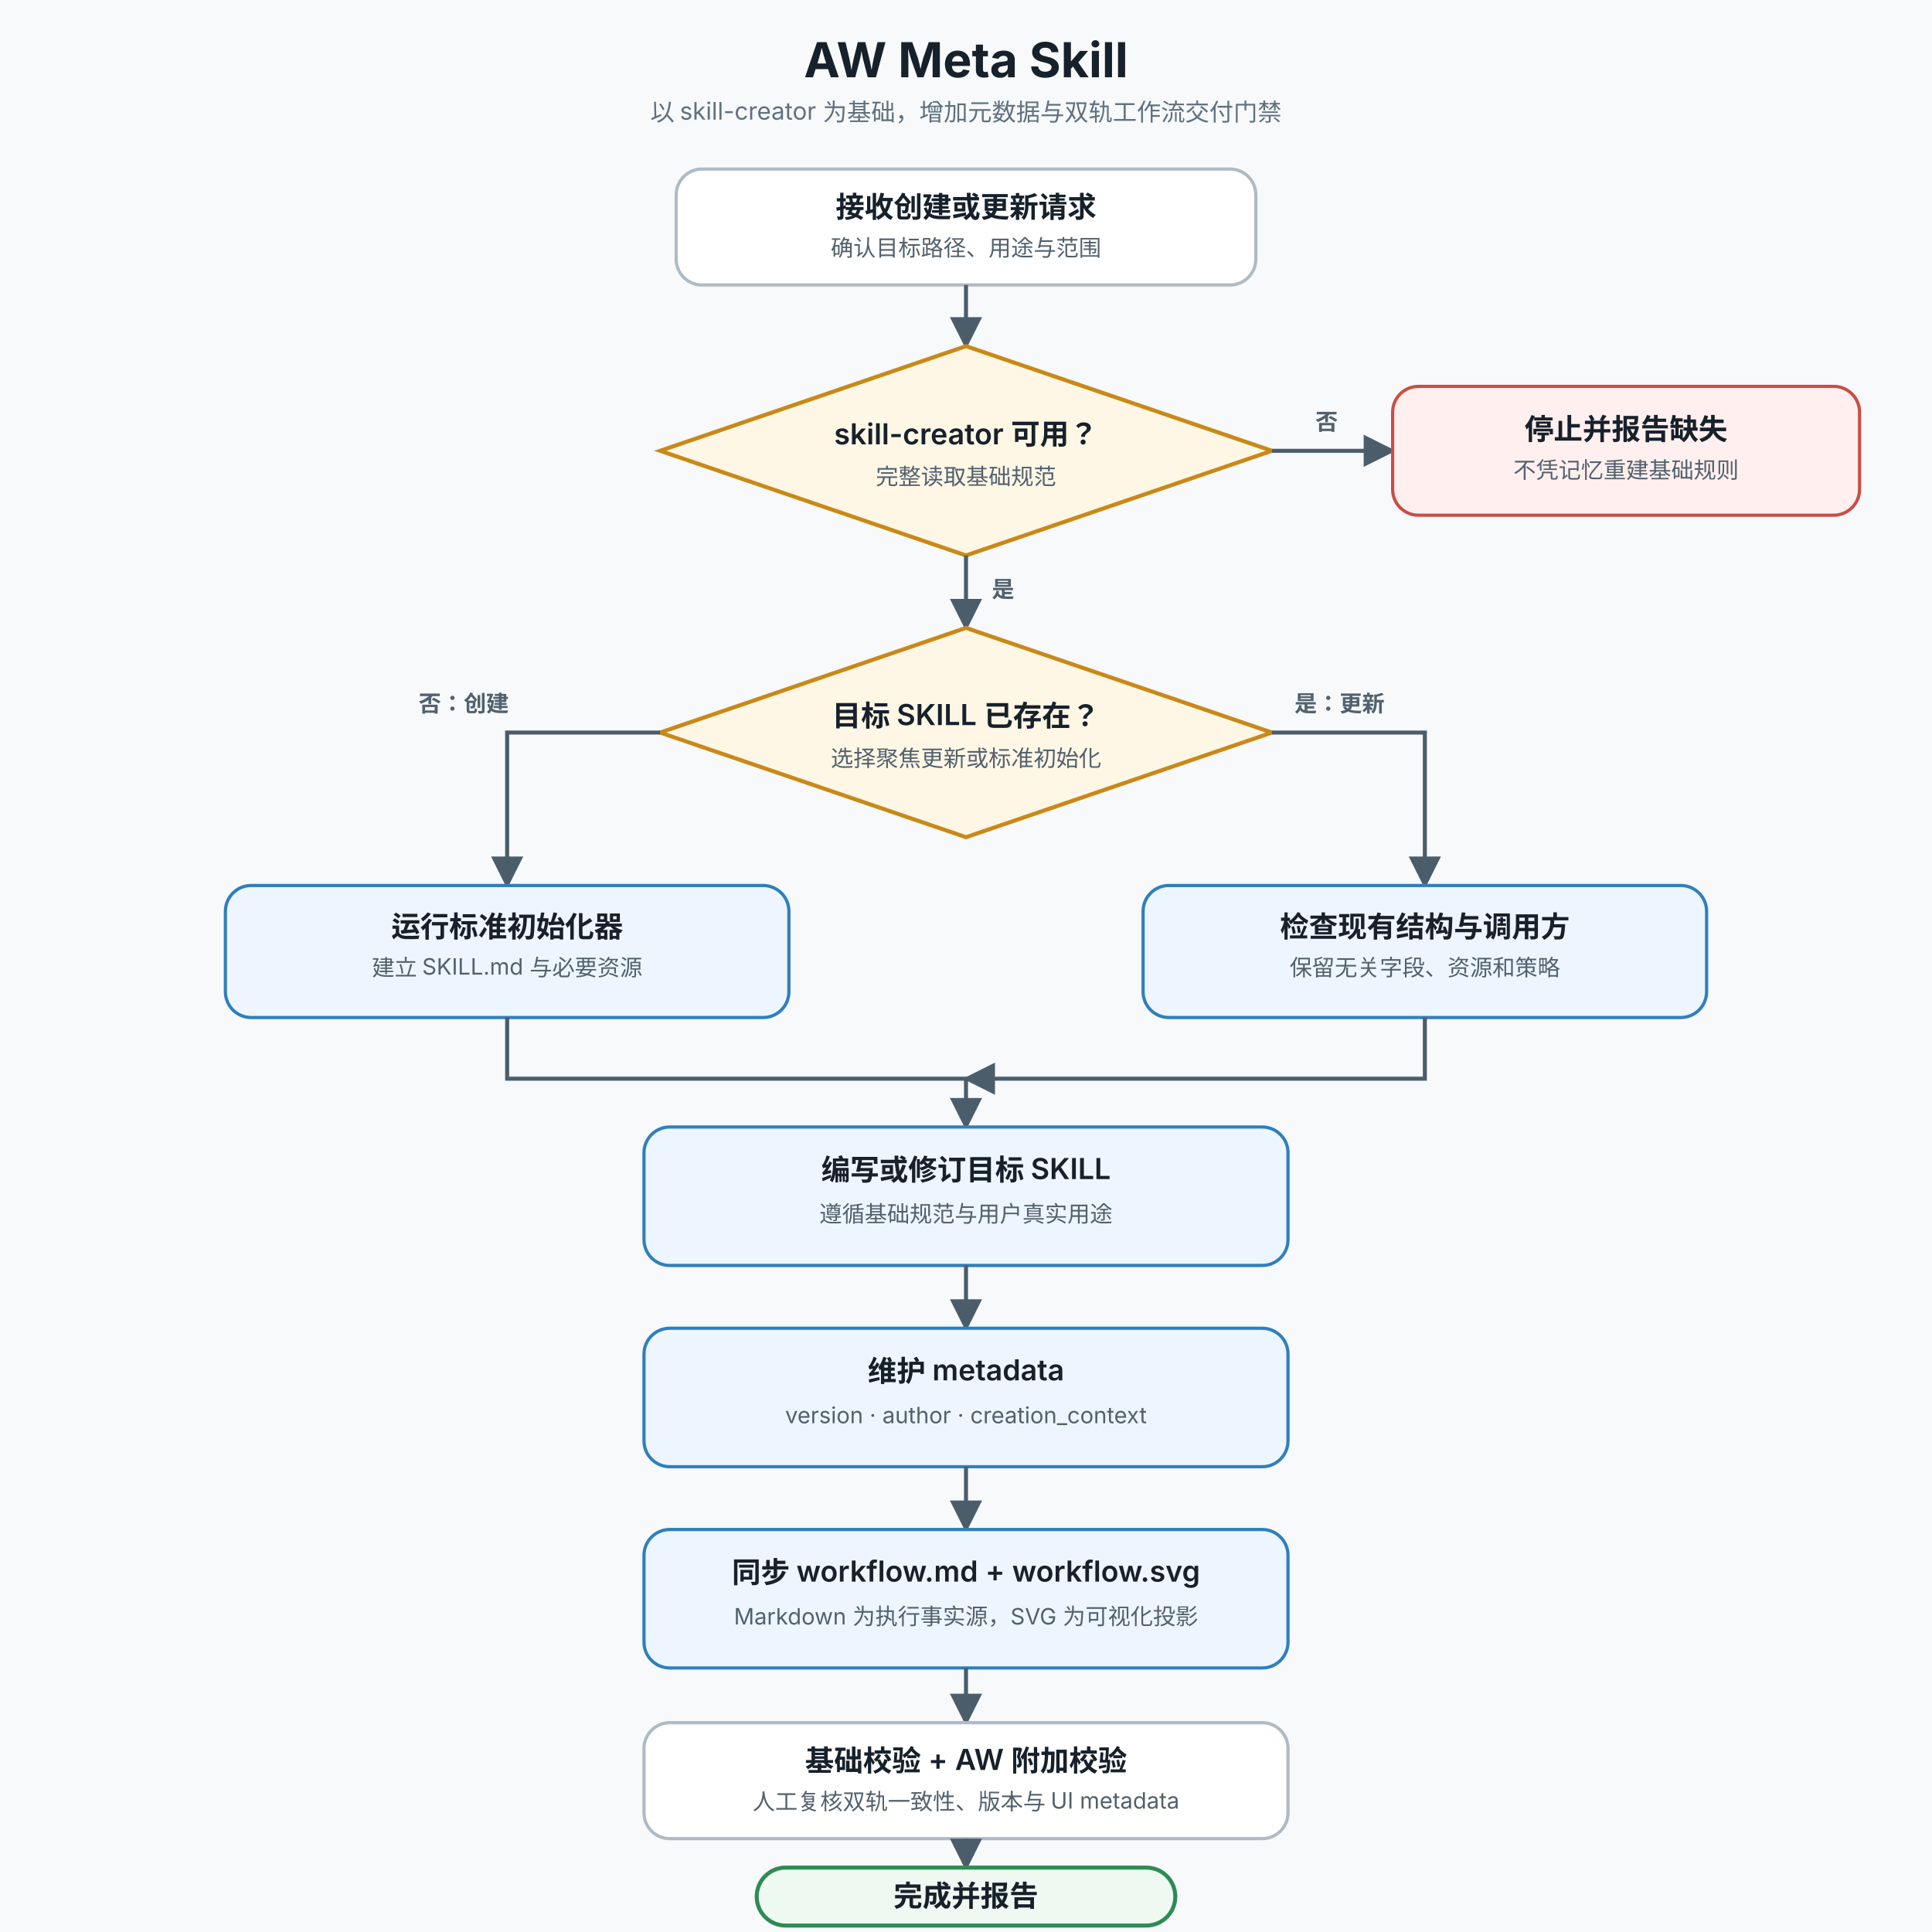
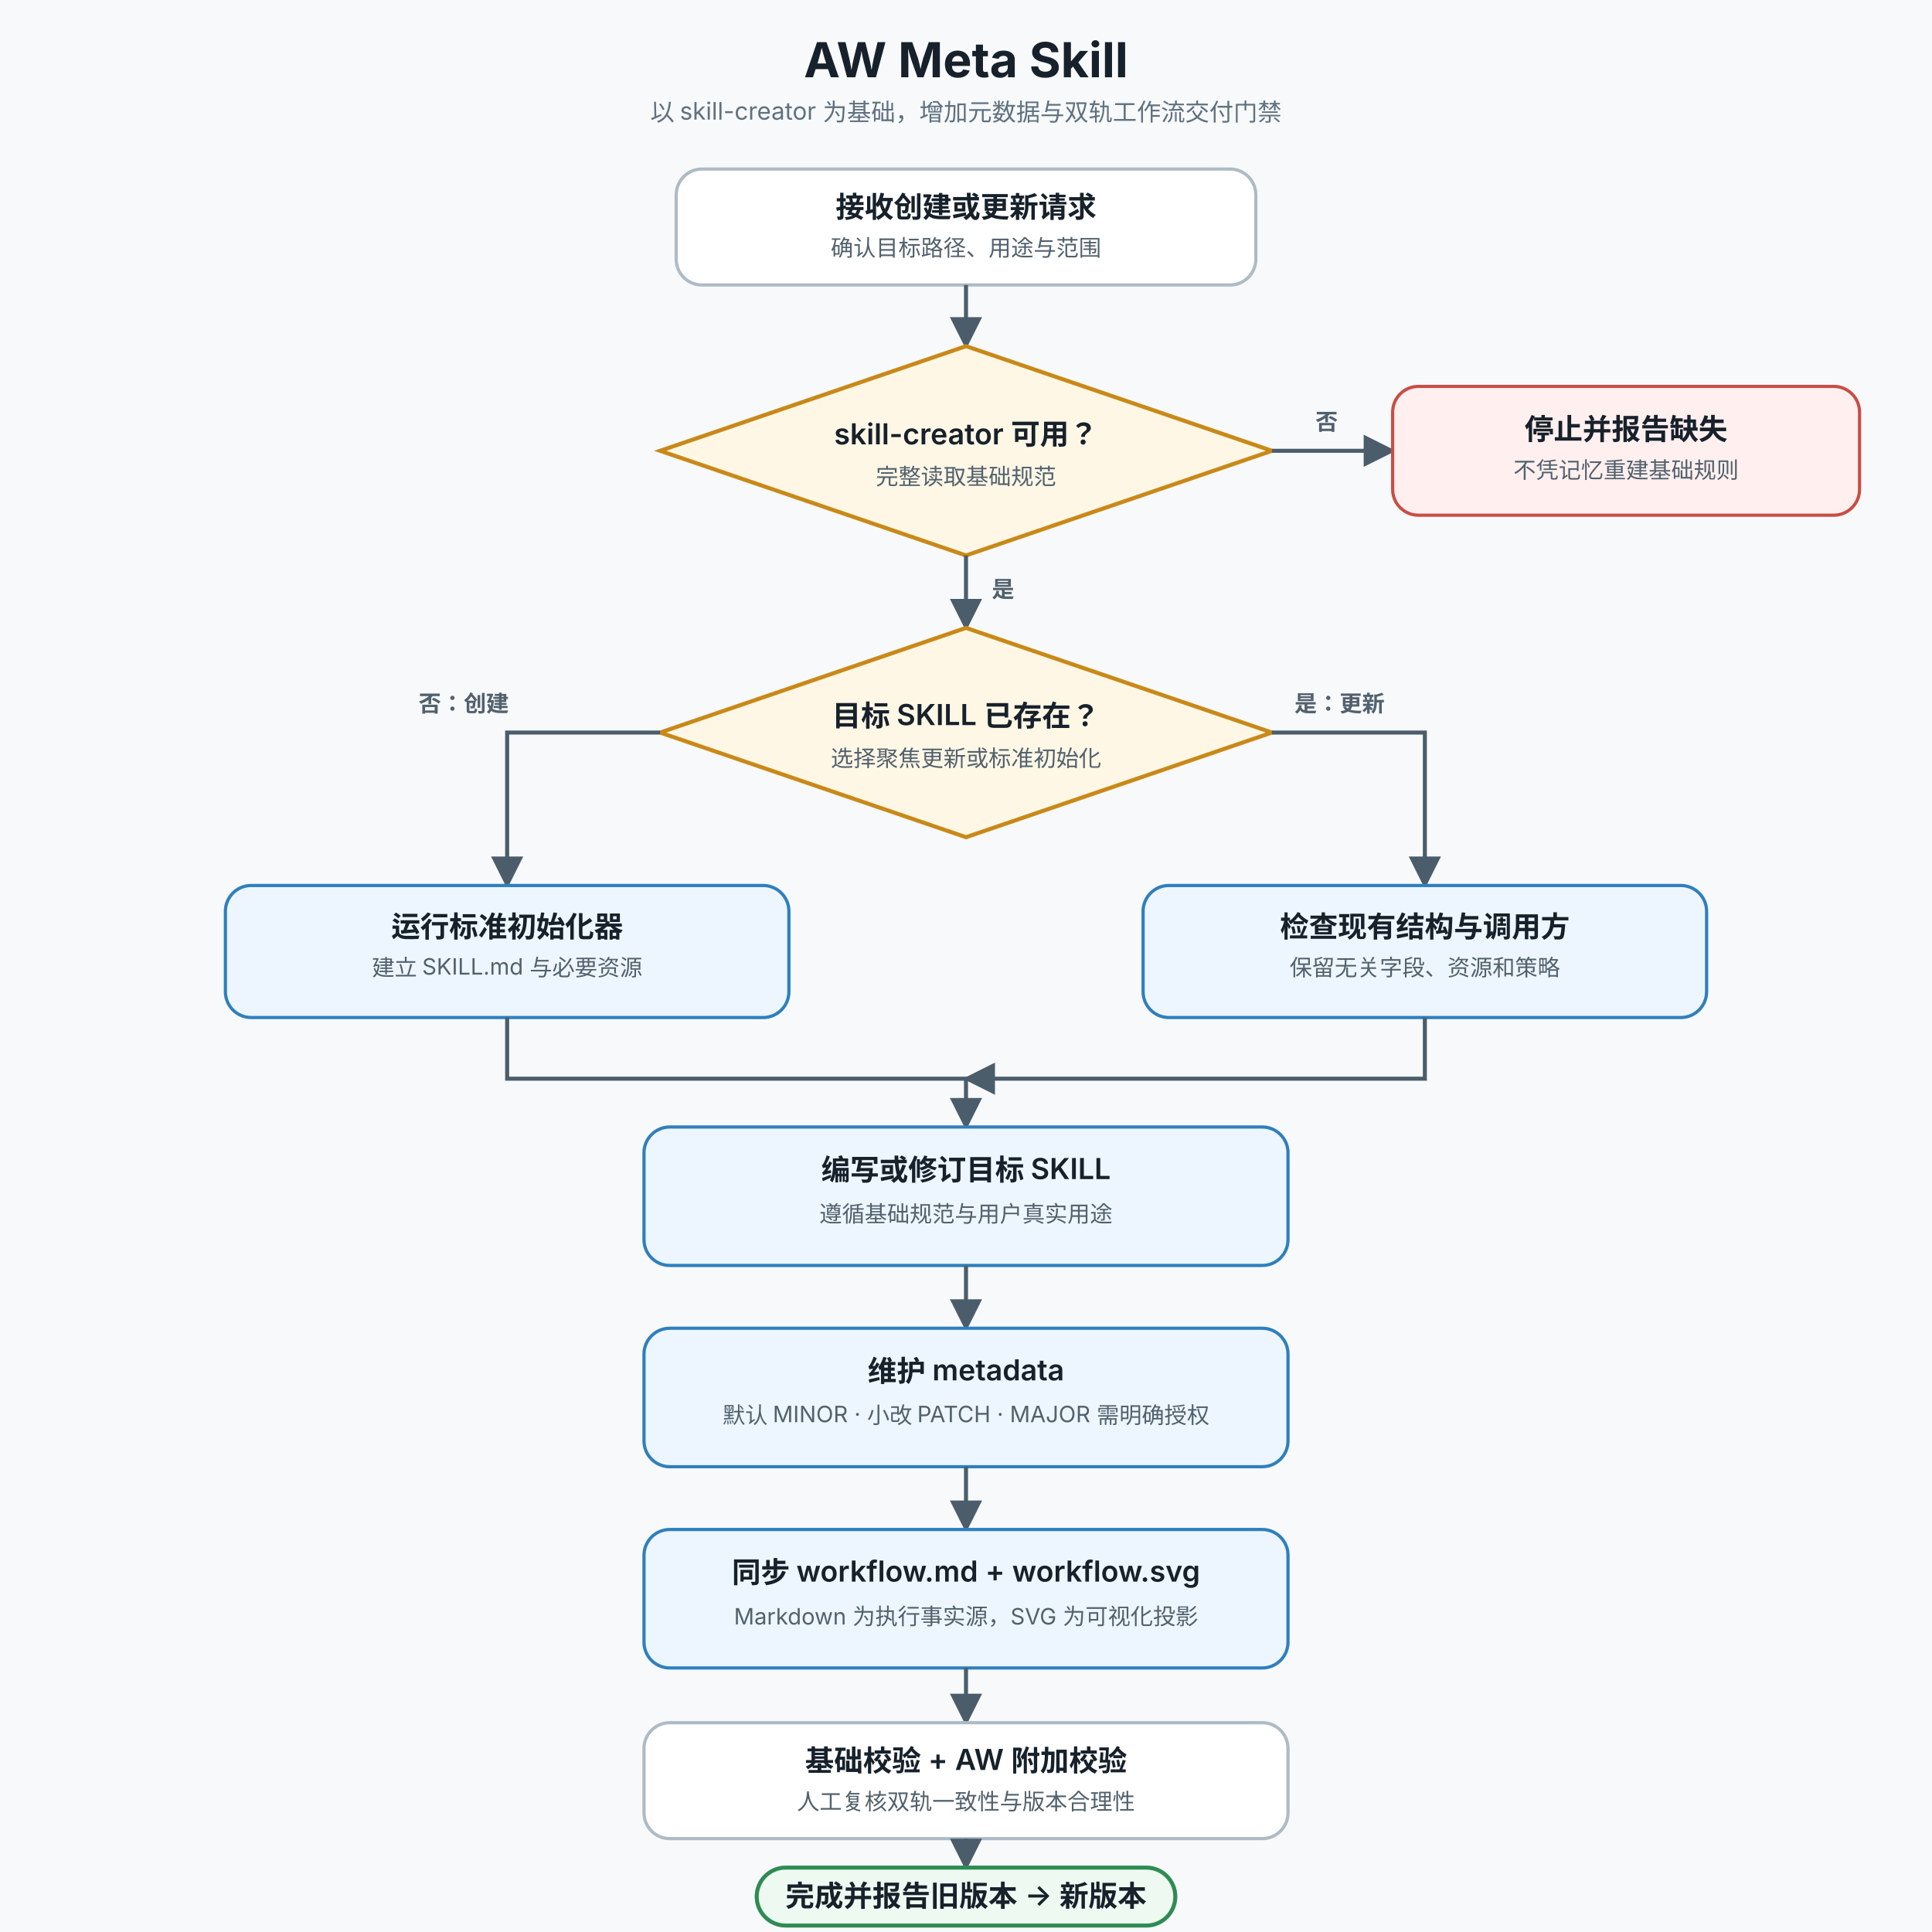
<svg xmlns="http://www.w3.org/2000/svg" width="1200" height="1200" viewBox="0 0 1200 1200" role="img" aria-labelledby="title desc">
  <defs>
    <marker id="arrow" viewBox="0 0 10 10" refX="9" refY="5" markerWidth="8" markerHeight="8" orient="auto">
      <path d="M0 0 L10 5 L0 10 Z" fill="#4b5d6b" />
    </marker>
    <style>
      .title { font: 700 30px -apple-system, BlinkMacSystemFont, "PingFang SC", sans-serif; fill: #17212b; }
      .subtitle { font: 400 15px -apple-system, BlinkMacSystemFont, "PingFang SC", sans-serif; fill: #60717f; }
      .label { font: 600 18px -apple-system, BlinkMacSystemFont, "PingFang SC", sans-serif; fill: #17212b; text-anchor: middle; }
      .detail { font: 400 14px -apple-system, BlinkMacSystemFont, "PingFang SC", sans-serif; fill: #52616d; text-anchor: middle; }
      .branch { font: 700 14px -apple-system, BlinkMacSystemFont, "PingFang SC", sans-serif; fill: #52616d; }
      .line { fill: none; stroke: #4b5d6b; stroke-width: 2.5; marker-end: url(#arrow); }
      .step { fill: #ffffff; stroke: #aebbc5; stroke-width: 2; }
      .action { fill: #edf6ff; stroke: #2f7fbd; stroke-width: 2; }
      .decision { fill: #fff7e6; stroke: #c98918; stroke-width: 2.5; }
      .stop { fill: #fff0ef; stroke: #c84e46; stroke-width: 2; }
      .done { fill: #edf9f1; stroke: #2f8b54; stroke-width: 2.5; }
    </style>
  </defs>
  <rect width="1200" height="1200" fill="#f7f9fb" />
  <text class="title" x="600" y="48" text-anchor="middle">AW Meta Skill</text>
  <text class="subtitle" x="600" y="75" text-anchor="middle">以 skill-creator 为基础，增加元数据与双轨工作流交付门禁</text>
  <rect class="step" x="420" y="105" width="360" height="72" rx="16" />
  <text class="label" x="600" y="135">接收创建或更新请求</text>
  <text class="detail" x="600" y="159">确认目标路径、用途与范围</text>
  <path class="line" d="M600 177 V215" />
  <polygon class="decision" points="600,215 790,280 600,345 410,280" />
  <text class="label" x="600" y="276">skill-creator 可用？</text>
  <text class="detail" x="600" y="301">完整读取基础规范</text>
  <text class="branch" x="817" y="267">否</text>
  <path class="line" d="M790 280 H865" />
  <rect class="stop" x="865" y="240" width="290" height="80" rx="16" />
  <text class="label" x="1010" y="273">停止并报告缺失</text>
  <text class="detail" x="1010" y="297">不凭记忆重建基础规则</text>
  <text class="branch" x="616" y="371">是</text>
  <path class="line" d="M600 345 V390" />
  <polygon class="decision" points="600,390 790,455 600,520 410,455" />
  <text class="label" x="600" y="451">目标 SKILL 已存在？</text>
  <text class="detail" x="600" y="476">选择聚焦更新或标准初始化</text>
  <text class="branch" x="260" y="442">否：创建</text>
  <path class="line" d="M410 455 H315 V550" />
  <rect class="action" x="140" y="550" width="350" height="82" rx="16" />
  <text class="label" x="315" y="582">运行标准初始化器</text>
  <text class="detail" x="315" y="606">建立 SKILL.md 与必要资源</text>
  <text class="branch" x="804" y="442">是：更新</text>
  <path class="line" d="M790 455 H885 V550" />
  <rect class="action" x="710" y="550" width="350" height="82" rx="16" />
  <text class="label" x="885" y="582">检查现有结构与调用方</text>
  <text class="detail" x="885" y="606">保留无关字段、资源和策略</text>
  <path class="line" d="M315 632 V670 H600 V700" />
  <path class="line" d="M885 632 V670 H600" />
  <rect class="action" x="400" y="700" width="400" height="86" rx="16" />
  <text class="label" x="600" y="733">编写或修订目标 SKILL</text>
  <text class="detail" x="600" y="759">遵循基础规范与用户真实用途</text>
  <path class="line" d="M600 786 V825" />
  <rect class="action" x="400" y="825" width="400" height="86" rx="16" />
  <text class="label" x="600" y="858">维护 metadata</text>
-   <text class="detail" x="600" y="884">version · author · creation_context</text>
+   <text class="detail" x="600" y="884">默认 MINOR · 小改 PATCH · MAJOR 需明确授权</text>
  <path class="line" d="M600 911 V950" />
  <rect class="action" x="400" y="950" width="400" height="86" rx="16" />
  <text class="label" x="600" y="983">同步 workflow.md + workflow.svg</text>
  <text class="detail" x="600" y="1009">Markdown 为执行事实源，SVG 为可视化投影</text>
  <path class="line" d="M600 1036 V1070" />
  <rect class="step" x="400" y="1070" width="400" height="72" rx="16" />
  <text class="label" x="600" y="1100">基础校验 + AW 附加校验</text>
-   <text class="detail" x="600" y="1124">人工复核双轨一致性、版本与 UI metadata</text>
+   <text class="detail" x="600" y="1124">人工复核双轨一致性与版本合理性</text>
  <path class="line" d="M600 1142 V1160" />
  <rect class="done" x="470" y="1160" width="260" height="36" rx="18" />
-   <text class="label" x="600" y="1184">完成并报告</text>
+   <text class="label" x="600" y="1184">完成并报告旧版本 → 新版本</text>
</svg>
